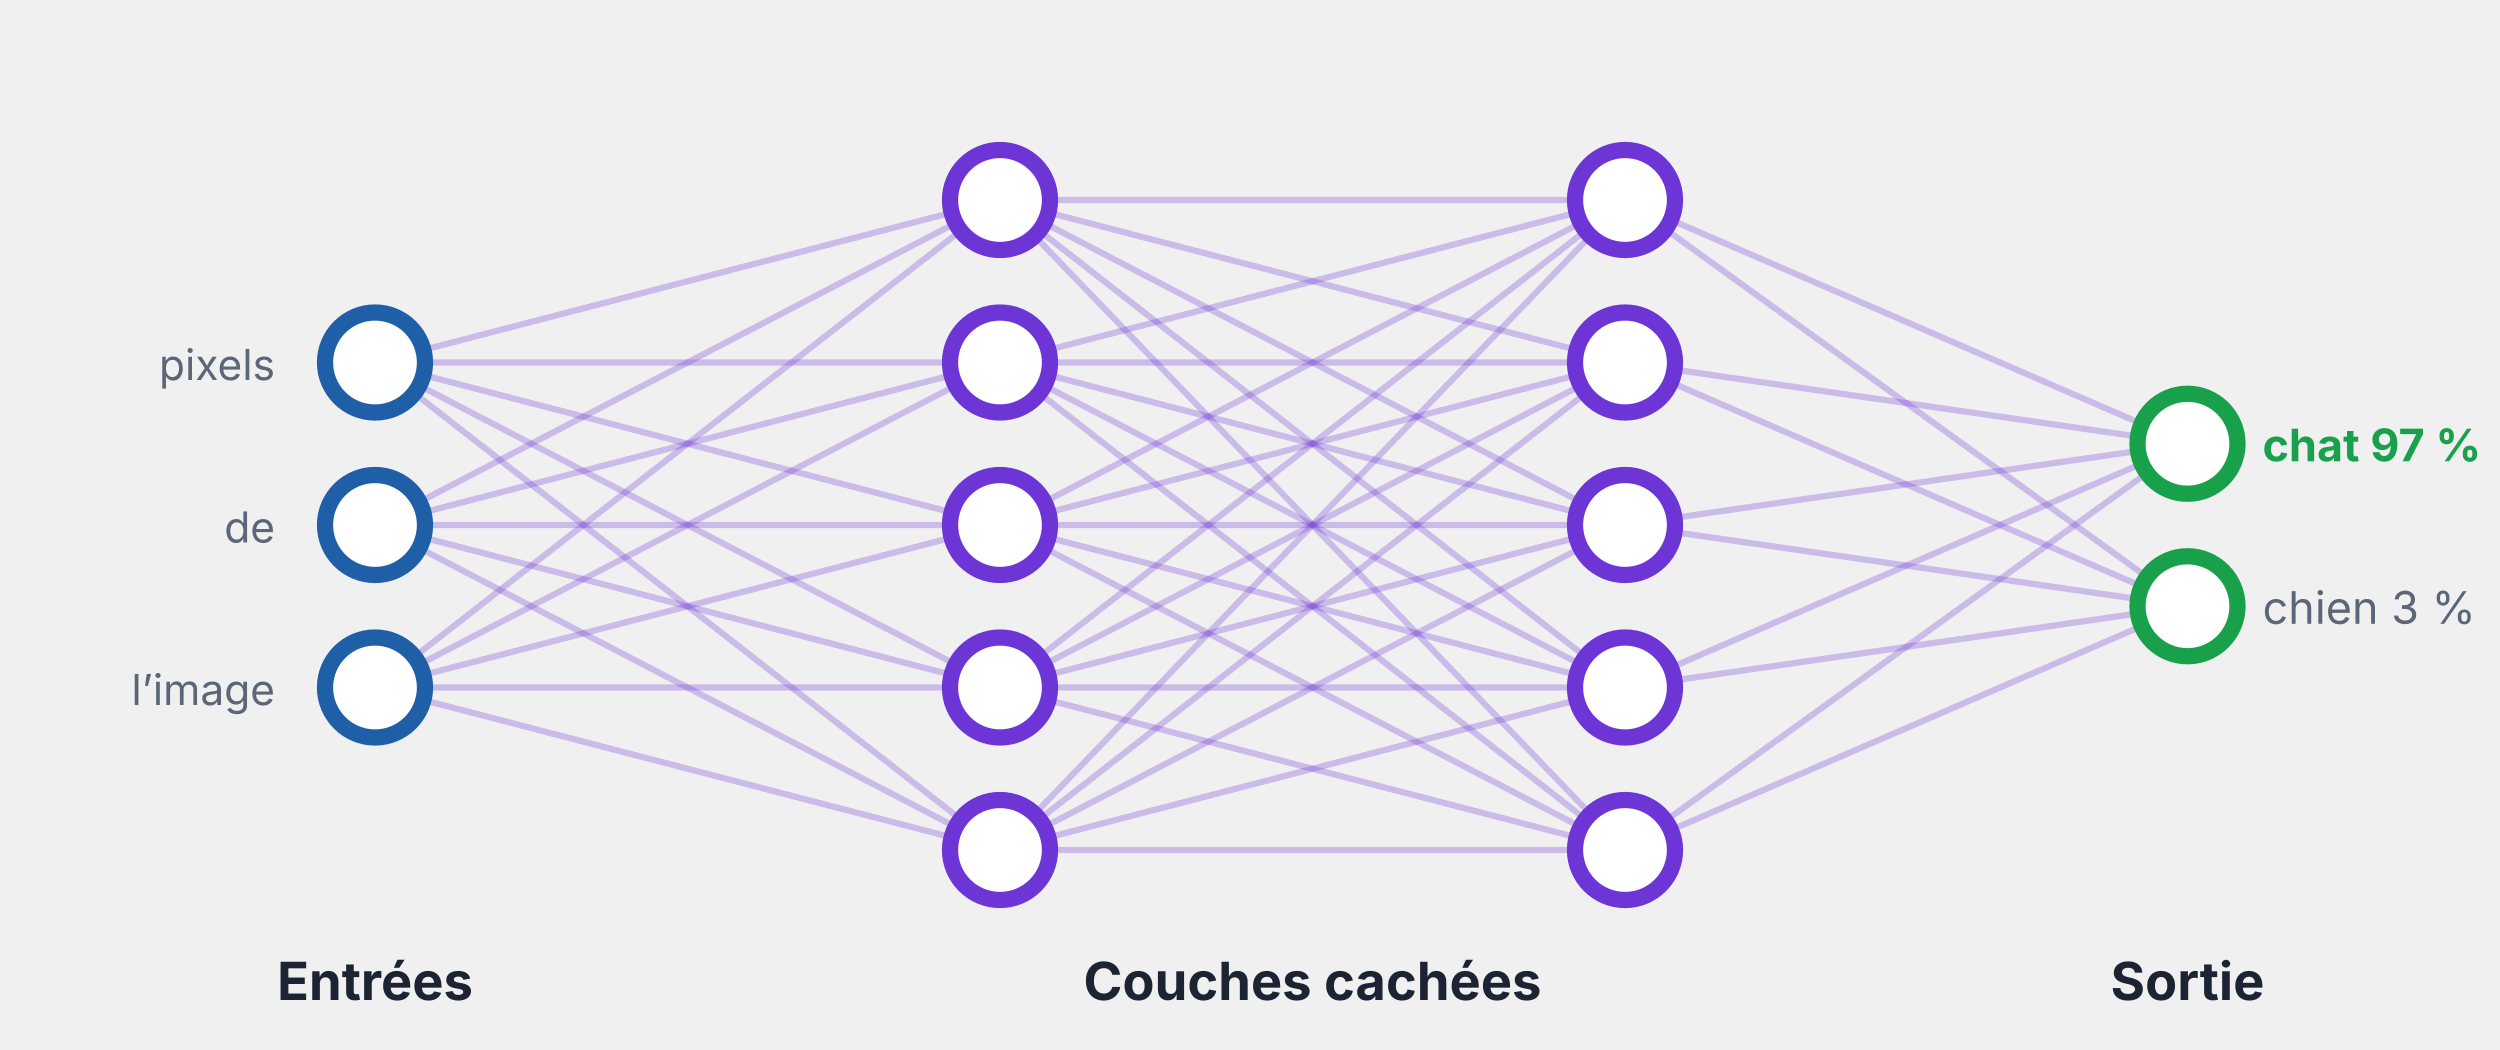
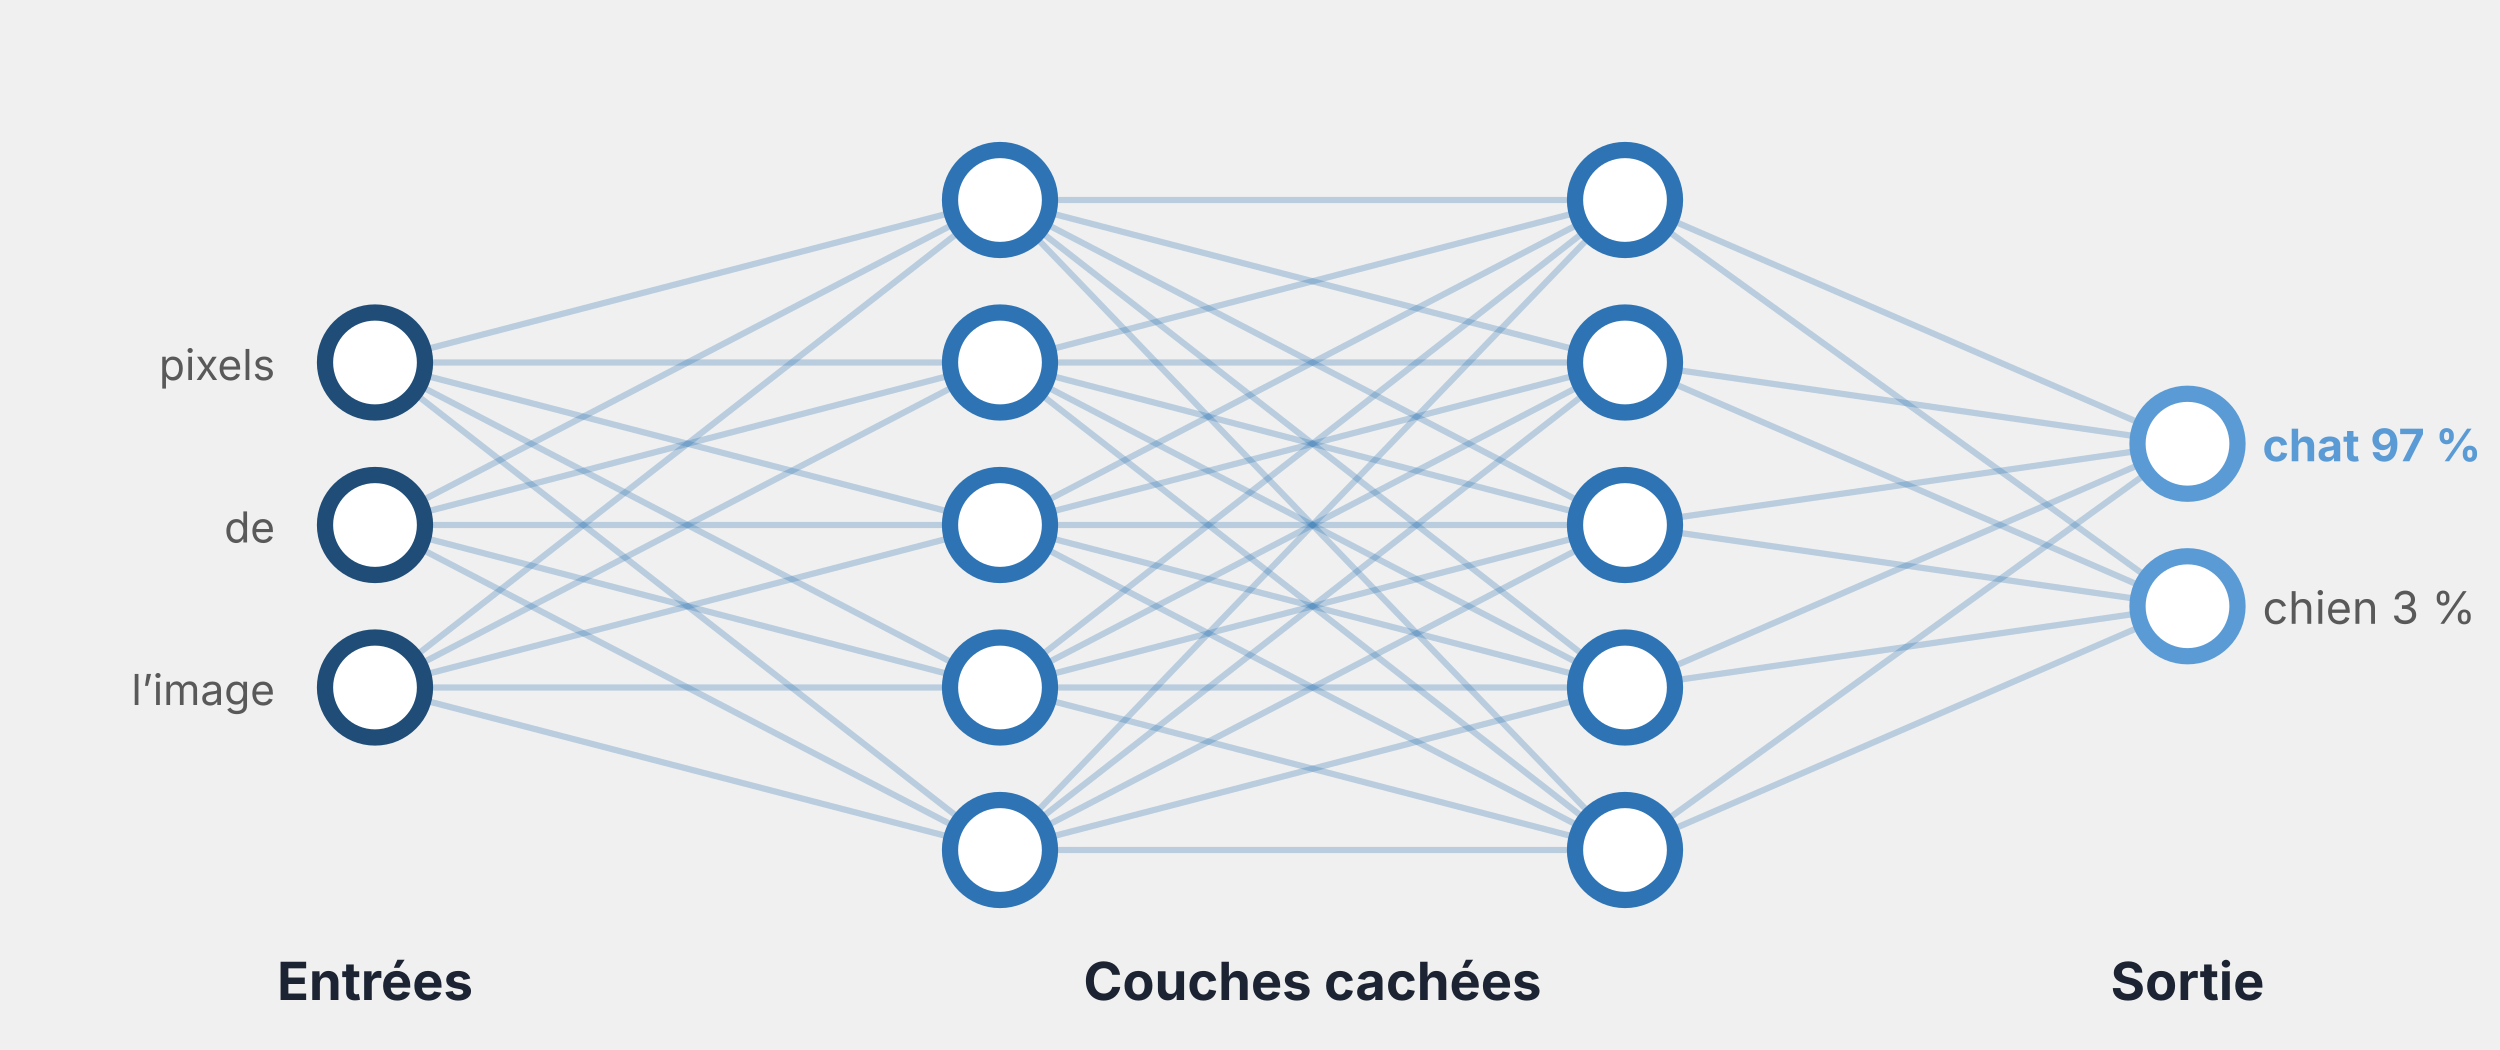
<svg xmlns="http://www.w3.org/2000/svg" viewBox="0 0 200 84" width="100%" font-family="Inter, sans-serif">
-   <path d="M30 29.0L80 16.0" stroke="#6D35D6" stroke-opacity=".28" stroke-width=".5" />
-   <path d="M30 29.0L80 29.0" stroke="#6D35D6" stroke-opacity=".28" stroke-width=".5" />
-   <path d="M30 29.0L80 42.0" stroke="#6D35D6" stroke-opacity=".28" stroke-width=".5" />
-   <path d="M30 29.0L80 55.0" stroke="#6D35D6" stroke-opacity=".28" stroke-width=".5" />
-   <path d="M30 29.0L80 68.0" stroke="#6D35D6" stroke-opacity=".28" stroke-width=".5" />
-   <path d="M30 42.0L80 16.0" stroke="#6D35D6" stroke-opacity=".28" stroke-width=".5" />
-   <path d="M30 42.0L80 29.0" stroke="#6D35D6" stroke-opacity=".28" stroke-width=".5" />
-   <path d="M30 42.0L80 42.0" stroke="#6D35D6" stroke-opacity=".28" stroke-width=".5" />
-   <path d="M30 42.0L80 55.0" stroke="#6D35D6" stroke-opacity=".28" stroke-width=".5" />
-   <path d="M30 42.0L80 68.0" stroke="#6D35D6" stroke-opacity=".28" stroke-width=".5" />
-   <path d="M30 55.0L80 16.0" stroke="#6D35D6" stroke-opacity=".28" stroke-width=".5" />
-   <path d="M30 55.0L80 29.0" stroke="#6D35D6" stroke-opacity=".28" stroke-width=".5" />
-   <path d="M30 55.0L80 42.0" stroke="#6D35D6" stroke-opacity=".28" stroke-width=".5" />
-   <path d="M30 55.0L80 55.0" stroke="#6D35D6" stroke-opacity=".28" stroke-width=".5" />
-   <path d="M30 55.0L80 68.0" stroke="#6D35D6" stroke-opacity=".28" stroke-width=".5" />
-   <path d="M80 16.0L130 16.0" stroke="#6D35D6" stroke-opacity=".28" stroke-width=".5" />
-   <path d="M80 16.0L130 29.0" stroke="#6D35D6" stroke-opacity=".28" stroke-width=".5" />
-   <path d="M80 16.0L130 42.0" stroke="#6D35D6" stroke-opacity=".28" stroke-width=".5" />
-   <path d="M80 16.0L130 55.0" stroke="#6D35D6" stroke-opacity=".28" stroke-width=".5" />
-   <path d="M80 16.0L130 68.0" stroke="#6D35D6" stroke-opacity=".28" stroke-width=".5" />
-   <path d="M80 29.0L130 16.0" stroke="#6D35D6" stroke-opacity=".28" stroke-width=".5" />
-   <path d="M80 29.0L130 29.0" stroke="#6D35D6" stroke-opacity=".28" stroke-width=".5" />
-   <path d="M80 29.0L130 42.0" stroke="#6D35D6" stroke-opacity=".28" stroke-width=".5" />
-   <path d="M80 29.0L130 55.0" stroke="#6D35D6" stroke-opacity=".28" stroke-width=".5" />
-   <path d="M80 29.0L130 68.0" stroke="#6D35D6" stroke-opacity=".28" stroke-width=".5" />
-   <path d="M80 42.0L130 16.0" stroke="#6D35D6" stroke-opacity=".28" stroke-width=".5" />
-   <path d="M80 42.0L130 29.0" stroke="#6D35D6" stroke-opacity=".28" stroke-width=".5" />
-   <path d="M80 42.0L130 42.0" stroke="#6D35D6" stroke-opacity=".28" stroke-width=".5" />
-   <path d="M80 42.0L130 55.0" stroke="#6D35D6" stroke-opacity=".28" stroke-width=".5" />
-   <path d="M80 42.0L130 68.0" stroke="#6D35D6" stroke-opacity=".28" stroke-width=".5" />
-   <path d="M80 55.0L130 16.0" stroke="#6D35D6" stroke-opacity=".28" stroke-width=".5" />
-   <path d="M80 55.0L130 29.0" stroke="#6D35D6" stroke-opacity=".28" stroke-width=".5" />
-   <path d="M80 55.0L130 42.0" stroke="#6D35D6" stroke-opacity=".28" stroke-width=".5" />
-   <path d="M80 55.0L130 55.0" stroke="#6D35D6" stroke-opacity=".28" stroke-width=".5" />
-   <path d="M80 55.0L130 68.0" stroke="#6D35D6" stroke-opacity=".28" stroke-width=".5" />
-   <path d="M80 68.0L130 16.0" stroke="#6D35D6" stroke-opacity=".28" stroke-width=".5" />
-   <path d="M80 68.0L130 29.0" stroke="#6D35D6" stroke-opacity=".28" stroke-width=".5" />
-   <path d="M80 68.0L130 42.0" stroke="#6D35D6" stroke-opacity=".28" stroke-width=".5" />
-   <path d="M80 68.0L130 55.0" stroke="#6D35D6" stroke-opacity=".28" stroke-width=".5" />
-   <path d="M80 68.0L130 68.0" stroke="#6D35D6" stroke-opacity=".28" stroke-width=".5" />
-   <path d="M130 16.0L175 35.5" stroke="#6D35D6" stroke-opacity=".28" stroke-width=".5" />
-   <path d="M130 16.0L175 48.5" stroke="#6D35D6" stroke-opacity=".28" stroke-width=".5" />
-   <path d="M130 29.0L175 35.5" stroke="#6D35D6" stroke-opacity=".28" stroke-width=".5" />
-   <path d="M130 29.0L175 48.5" stroke="#6D35D6" stroke-opacity=".28" stroke-width=".5" />
-   <path d="M130 42.0L175 35.5" stroke="#6D35D6" stroke-opacity=".28" stroke-width=".5" />
-   <path d="M130 42.0L175 48.5" stroke="#6D35D6" stroke-opacity=".28" stroke-width=".5" />
-   <path d="M130 55.0L175 35.5" stroke="#6D35D6" stroke-opacity=".28" stroke-width=".5" />
-   <path d="M130 55.0L175 48.5" stroke="#6D35D6" stroke-opacity=".28" stroke-width=".5" />
-   <path d="M130 68.0L175 35.5" stroke="#6D35D6" stroke-opacity=".28" stroke-width=".5" />
-   <path d="M130 68.0L175 48.5" stroke="#6D35D6" stroke-opacity=".28" stroke-width=".5" />
-   <circle cx="30" cy="29.0" r="4" fill="#fff" stroke="#1F5FA8" stroke-width="1.3" />
-   <circle cx="30" cy="42.0" r="4" fill="#fff" stroke="#1F5FA8" stroke-width="1.3" />
-   <circle cx="30" cy="55.0" r="4" fill="#fff" stroke="#1F5FA8" stroke-width="1.3" />
-   <circle cx="80" cy="16.0" r="4" fill="#fff" stroke="#6D35D6" stroke-width="1.3" />
-   <circle cx="80" cy="29.0" r="4" fill="#fff" stroke="#6D35D6" stroke-width="1.3" />
-   <circle cx="80" cy="42.0" r="4" fill="#fff" stroke="#6D35D6" stroke-width="1.3" />
-   <circle cx="80" cy="55.0" r="4" fill="#fff" stroke="#6D35D6" stroke-width="1.3" />
-   <circle cx="80" cy="68.0" r="4" fill="#fff" stroke="#6D35D6" stroke-width="1.3" />
-   <circle cx="130" cy="16.0" r="4" fill="#fff" stroke="#6D35D6" stroke-width="1.3" />
-   <circle cx="130" cy="29.0" r="4" fill="#fff" stroke="#6D35D6" stroke-width="1.3" />
-   <circle cx="130" cy="42.0" r="4" fill="#fff" stroke="#6D35D6" stroke-width="1.3" />
-   <circle cx="130" cy="55.0" r="4" fill="#fff" stroke="#6D35D6" stroke-width="1.3" />
-   <circle cx="130" cy="68.0" r="4" fill="#fff" stroke="#6D35D6" stroke-width="1.3" />
-   <circle cx="175" cy="35.5" r="4" fill="#fff" stroke="#18A04A" stroke-width="1.3" />
-   <circle cx="175" cy="48.5" r="4" fill="#fff" stroke="#18A04A" stroke-width="1.3" />
+   <path d="M30 29.0L80 16.0" stroke="#2E74B5" stroke-opacity=".28" stroke-width=".5" />
+   <path d="M30 29.0L80 29.0" stroke="#2E74B5" stroke-opacity=".28" stroke-width=".5" />
+   <path d="M30 29.0L80 42.0" stroke="#2E74B5" stroke-opacity=".28" stroke-width=".5" />
+   <path d="M30 29.0L80 55.0" stroke="#2E74B5" stroke-opacity=".28" stroke-width=".5" />
+   <path d="M30 29.0L80 68.0" stroke="#2E74B5" stroke-opacity=".28" stroke-width=".5" />
+   <path d="M30 42.0L80 16.0" stroke="#2E74B5" stroke-opacity=".28" stroke-width=".5" />
+   <path d="M30 42.0L80 29.0" stroke="#2E74B5" stroke-opacity=".28" stroke-width=".5" />
+   <path d="M30 42.0L80 42.0" stroke="#2E74B5" stroke-opacity=".28" stroke-width=".5" />
+   <path d="M30 42.0L80 55.0" stroke="#2E74B5" stroke-opacity=".28" stroke-width=".5" />
+   <path d="M30 42.0L80 68.0" stroke="#2E74B5" stroke-opacity=".28" stroke-width=".5" />
+   <path d="M30 55.0L80 16.0" stroke="#2E74B5" stroke-opacity=".28" stroke-width=".5" />
+   <path d="M30 55.0L80 29.0" stroke="#2E74B5" stroke-opacity=".28" stroke-width=".5" />
+   <path d="M30 55.0L80 42.0" stroke="#2E74B5" stroke-opacity=".28" stroke-width=".5" />
+   <path d="M30 55.0L80 55.0" stroke="#2E74B5" stroke-opacity=".28" stroke-width=".5" />
+   <path d="M30 55.0L80 68.0" stroke="#2E74B5" stroke-opacity=".28" stroke-width=".5" />
+   <path d="M80 16.0L130 16.0" stroke="#2E74B5" stroke-opacity=".28" stroke-width=".5" />
+   <path d="M80 16.0L130 29.0" stroke="#2E74B5" stroke-opacity=".28" stroke-width=".5" />
+   <path d="M80 16.0L130 42.0" stroke="#2E74B5" stroke-opacity=".28" stroke-width=".5" />
+   <path d="M80 16.0L130 55.0" stroke="#2E74B5" stroke-opacity=".28" stroke-width=".5" />
+   <path d="M80 16.0L130 68.0" stroke="#2E74B5" stroke-opacity=".28" stroke-width=".5" />
+   <path d="M80 29.0L130 16.0" stroke="#2E74B5" stroke-opacity=".28" stroke-width=".5" />
+   <path d="M80 29.0L130 29.0" stroke="#2E74B5" stroke-opacity=".28" stroke-width=".5" />
+   <path d="M80 29.0L130 42.0" stroke="#2E74B5" stroke-opacity=".28" stroke-width=".5" />
+   <path d="M80 29.0L130 55.0" stroke="#2E74B5" stroke-opacity=".28" stroke-width=".5" />
+   <path d="M80 29.0L130 68.0" stroke="#2E74B5" stroke-opacity=".28" stroke-width=".5" />
+   <path d="M80 42.0L130 16.0" stroke="#2E74B5" stroke-opacity=".28" stroke-width=".5" />
+   <path d="M80 42.0L130 29.0" stroke="#2E74B5" stroke-opacity=".28" stroke-width=".5" />
+   <path d="M80 42.0L130 42.0" stroke="#2E74B5" stroke-opacity=".28" stroke-width=".5" />
+   <path d="M80 42.0L130 55.0" stroke="#2E74B5" stroke-opacity=".28" stroke-width=".5" />
+   <path d="M80 42.0L130 68.0" stroke="#2E74B5" stroke-opacity=".28" stroke-width=".5" />
+   <path d="M80 55.0L130 16.0" stroke="#2E74B5" stroke-opacity=".28" stroke-width=".5" />
+   <path d="M80 55.0L130 29.0" stroke="#2E74B5" stroke-opacity=".28" stroke-width=".5" />
+   <path d="M80 55.0L130 42.0" stroke="#2E74B5" stroke-opacity=".28" stroke-width=".5" />
+   <path d="M80 55.0L130 55.0" stroke="#2E74B5" stroke-opacity=".28" stroke-width=".5" />
+   <path d="M80 55.0L130 68.0" stroke="#2E74B5" stroke-opacity=".28" stroke-width=".5" />
+   <path d="M80 68.0L130 16.0" stroke="#2E74B5" stroke-opacity=".28" stroke-width=".5" />
+   <path d="M80 68.0L130 29.0" stroke="#2E74B5" stroke-opacity=".28" stroke-width=".5" />
+   <path d="M80 68.0L130 42.0" stroke="#2E74B5" stroke-opacity=".28" stroke-width=".5" />
+   <path d="M80 68.0L130 55.0" stroke="#2E74B5" stroke-opacity=".28" stroke-width=".5" />
+   <path d="M80 68.0L130 68.0" stroke="#2E74B5" stroke-opacity=".28" stroke-width=".5" />
+   <path d="M130 16.0L175 35.5" stroke="#2E74B5" stroke-opacity=".28" stroke-width=".5" />
+   <path d="M130 16.0L175 48.5" stroke="#2E74B5" stroke-opacity=".28" stroke-width=".5" />
+   <path d="M130 29.0L175 35.5" stroke="#2E74B5" stroke-opacity=".28" stroke-width=".5" />
+   <path d="M130 29.0L175 48.5" stroke="#2E74B5" stroke-opacity=".28" stroke-width=".5" />
+   <path d="M130 42.0L175 35.5" stroke="#2E74B5" stroke-opacity=".28" stroke-width=".5" />
+   <path d="M130 42.0L175 48.5" stroke="#2E74B5" stroke-opacity=".28" stroke-width=".5" />
+   <path d="M130 55.0L175 35.5" stroke="#2E74B5" stroke-opacity=".28" stroke-width=".5" />
+   <path d="M130 55.0L175 48.5" stroke="#2E74B5" stroke-opacity=".28" stroke-width=".5" />
+   <path d="M130 68.0L175 35.5" stroke="#2E74B5" stroke-opacity=".28" stroke-width=".5" />
+   <path d="M130 68.0L175 48.5" stroke="#2E74B5" stroke-opacity=".28" stroke-width=".5" />
+   <circle cx="30" cy="29.0" r="4" fill="#fff" stroke="#1F4D78" stroke-width="1.3" />
+   <circle cx="30" cy="42.0" r="4" fill="#fff" stroke="#1F4D78" stroke-width="1.3" />
+   <circle cx="30" cy="55.0" r="4" fill="#fff" stroke="#1F4D78" stroke-width="1.3" />
+   <circle cx="80" cy="16.0" r="4" fill="#fff" stroke="#2E74B5" stroke-width="1.3" />
+   <circle cx="80" cy="29.0" r="4" fill="#fff" stroke="#2E74B5" stroke-width="1.3" />
+   <circle cx="80" cy="42.0" r="4" fill="#fff" stroke="#2E74B5" stroke-width="1.3" />
+   <circle cx="80" cy="55.0" r="4" fill="#fff" stroke="#2E74B5" stroke-width="1.3" />
+   <circle cx="80" cy="68.0" r="4" fill="#fff" stroke="#2E74B5" stroke-width="1.3" />
+   <circle cx="130" cy="16.0" r="4" fill="#fff" stroke="#2E74B5" stroke-width="1.3" />
+   <circle cx="130" cy="29.0" r="4" fill="#fff" stroke="#2E74B5" stroke-width="1.3" />
+   <circle cx="130" cy="42.0" r="4" fill="#fff" stroke="#2E74B5" stroke-width="1.3" />
+   <circle cx="130" cy="55.0" r="4" fill="#fff" stroke="#2E74B5" stroke-width="1.3" />
+   <circle cx="130" cy="68.0" r="4" fill="#fff" stroke="#2E74B5" stroke-width="1.3" />
+   <circle cx="175" cy="35.5" r="4" fill="#fff" stroke="#5B9BD5" stroke-width="1.3" />
+   <circle cx="175" cy="48.5" r="4" fill="#fff" stroke="#5B9BD5" stroke-width="1.3" />
  <text x="30" y="80" font-size="4.2" font-weight="700" text-anchor="middle" fill="#1C2433">Entrées</text>
  <text x="105" y="80" font-size="4.2" font-weight="700" text-anchor="middle" fill="#1C2433">Couches cachées</text>
  <text x="175" y="80" font-size="4.2" font-weight="700" text-anchor="middle" fill="#1C2433">Sortie</text>
-   <text x="22" y="30.4" font-size="3.4" text-anchor="end" fill="#5B6678">pixels</text>
-   <text x="22" y="43.4" font-size="3.4" text-anchor="end" fill="#5B6678">de</text>
-   <text x="22" y="56.4" font-size="3.4" text-anchor="end" fill="#5B6678">l’image</text>
-   <text x="181" y="36.9" font-size="3.6" fill="#18A04A" font-weight="700">chat 97 %</text>
-   <text x="181" y="49.9" font-size="3.6" fill="#5B6678">chien 3 %</text>
+   <text x="22" y="30.4" font-size="3.4" text-anchor="end" fill="#595959">pixels</text>
+   <text x="22" y="43.4" font-size="3.4" text-anchor="end" fill="#595959">de</text>
+   <text x="22" y="56.4" font-size="3.4" text-anchor="end" fill="#595959">l’image</text>
+   <text x="181" y="36.9" font-size="3.6" fill="#5B9BD5" font-weight="700">chat 97 %</text>
+   <text x="181" y="49.9" font-size="3.6" fill="#595959">chien 3 %</text>
</svg>
